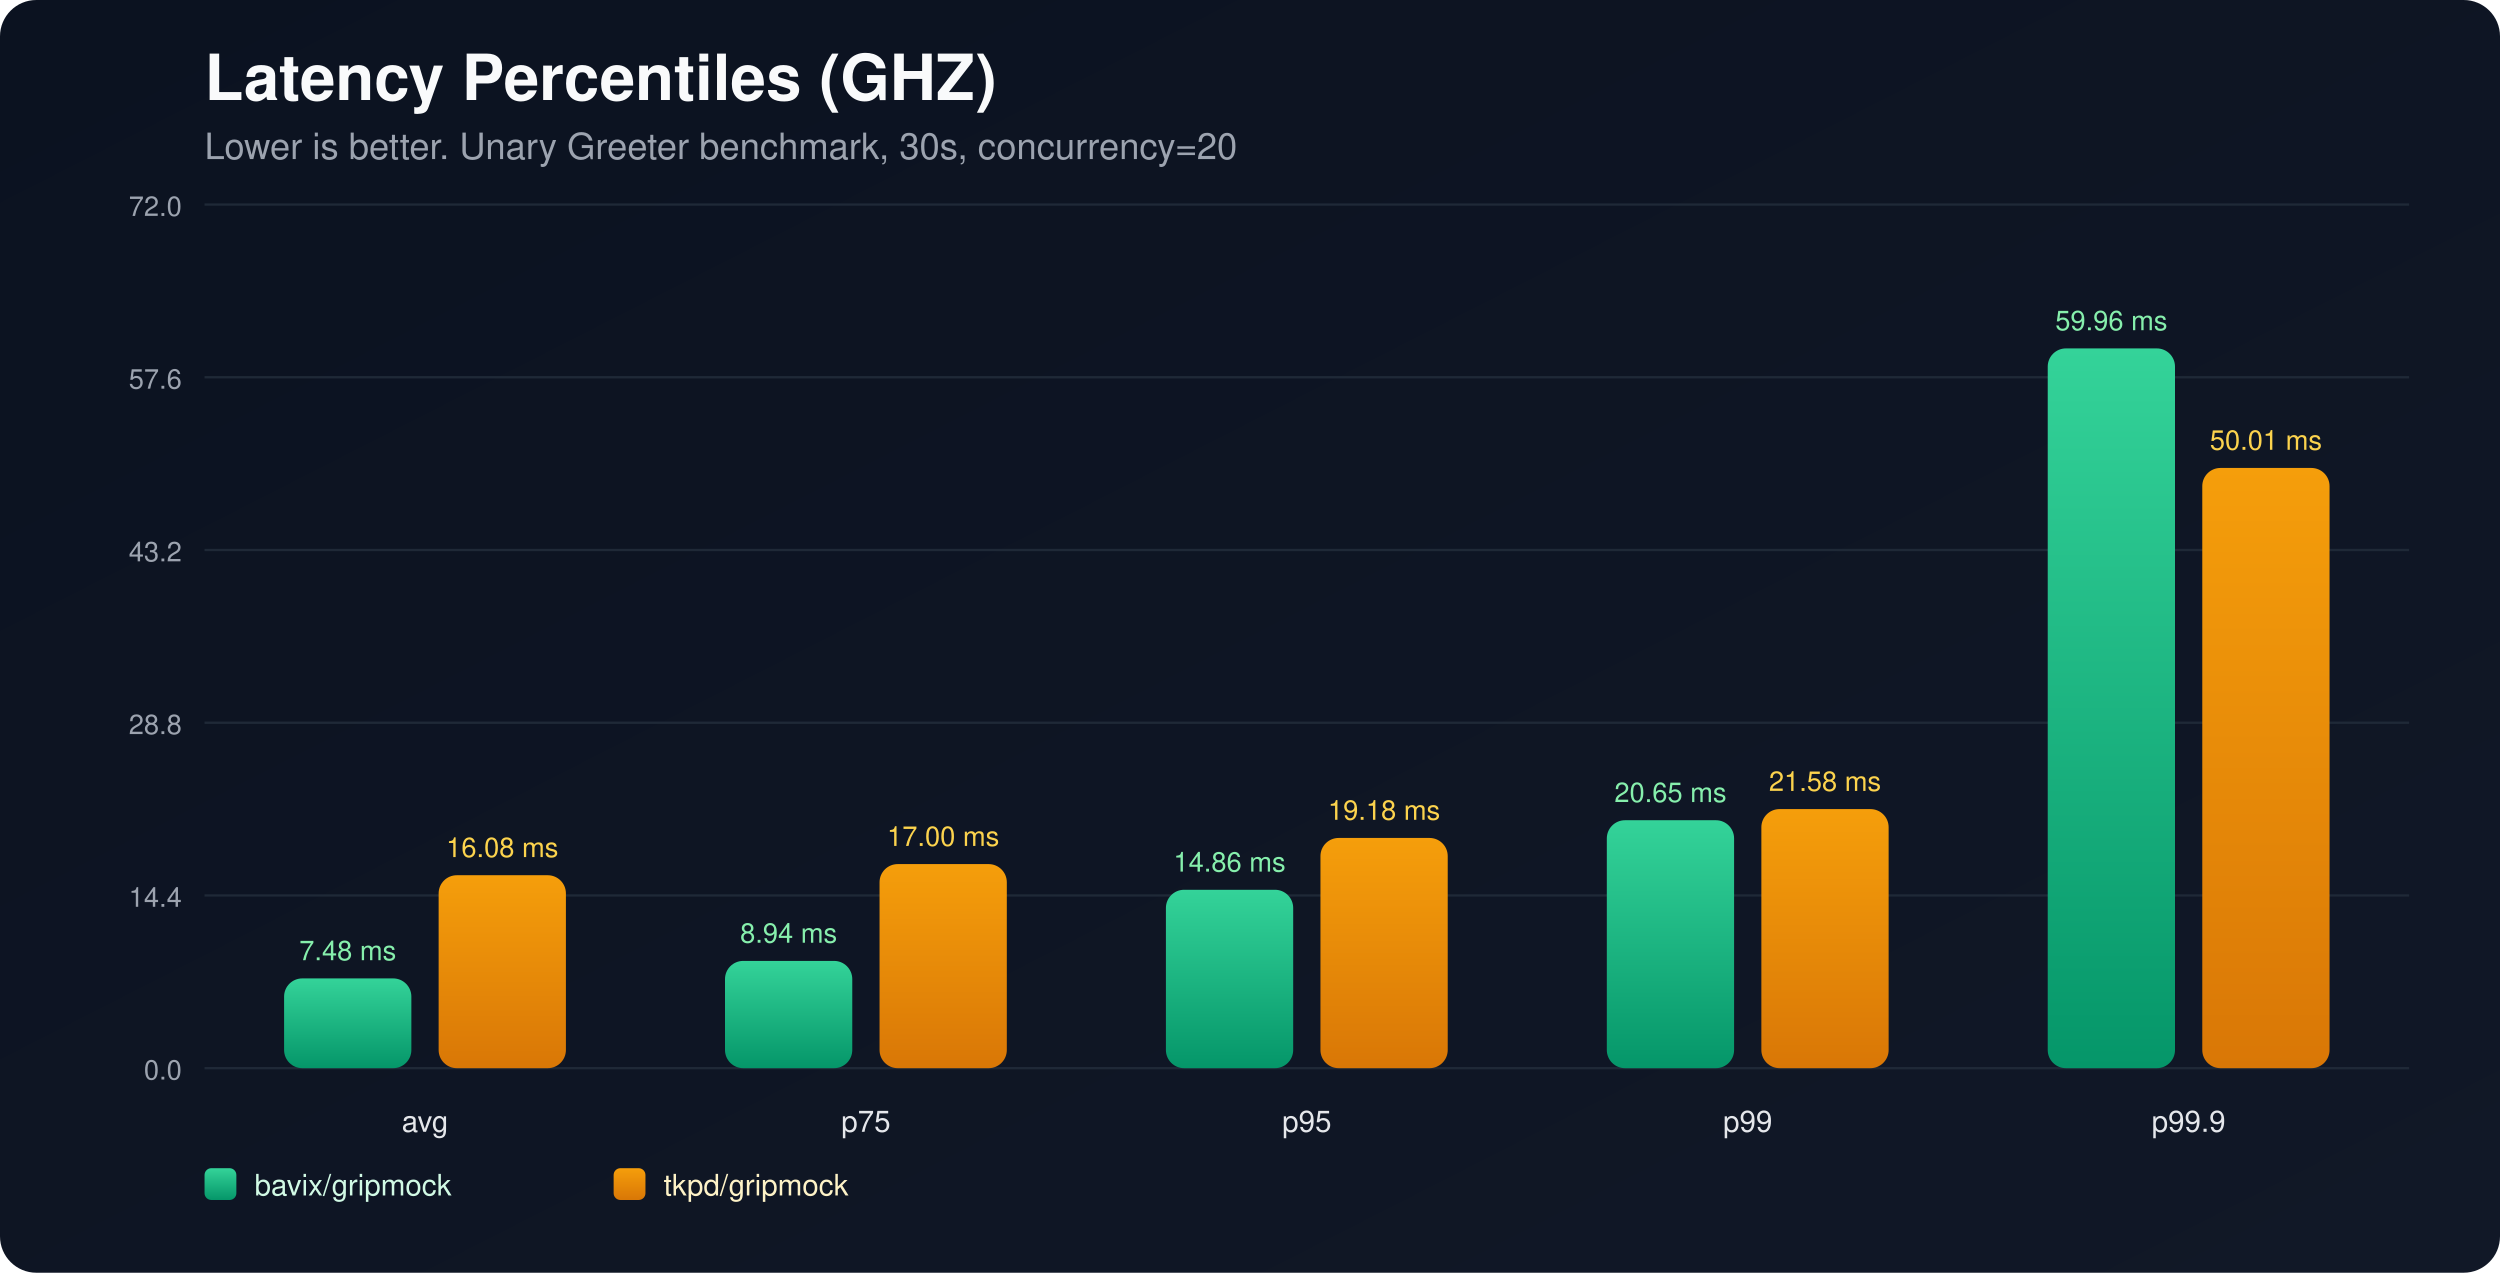
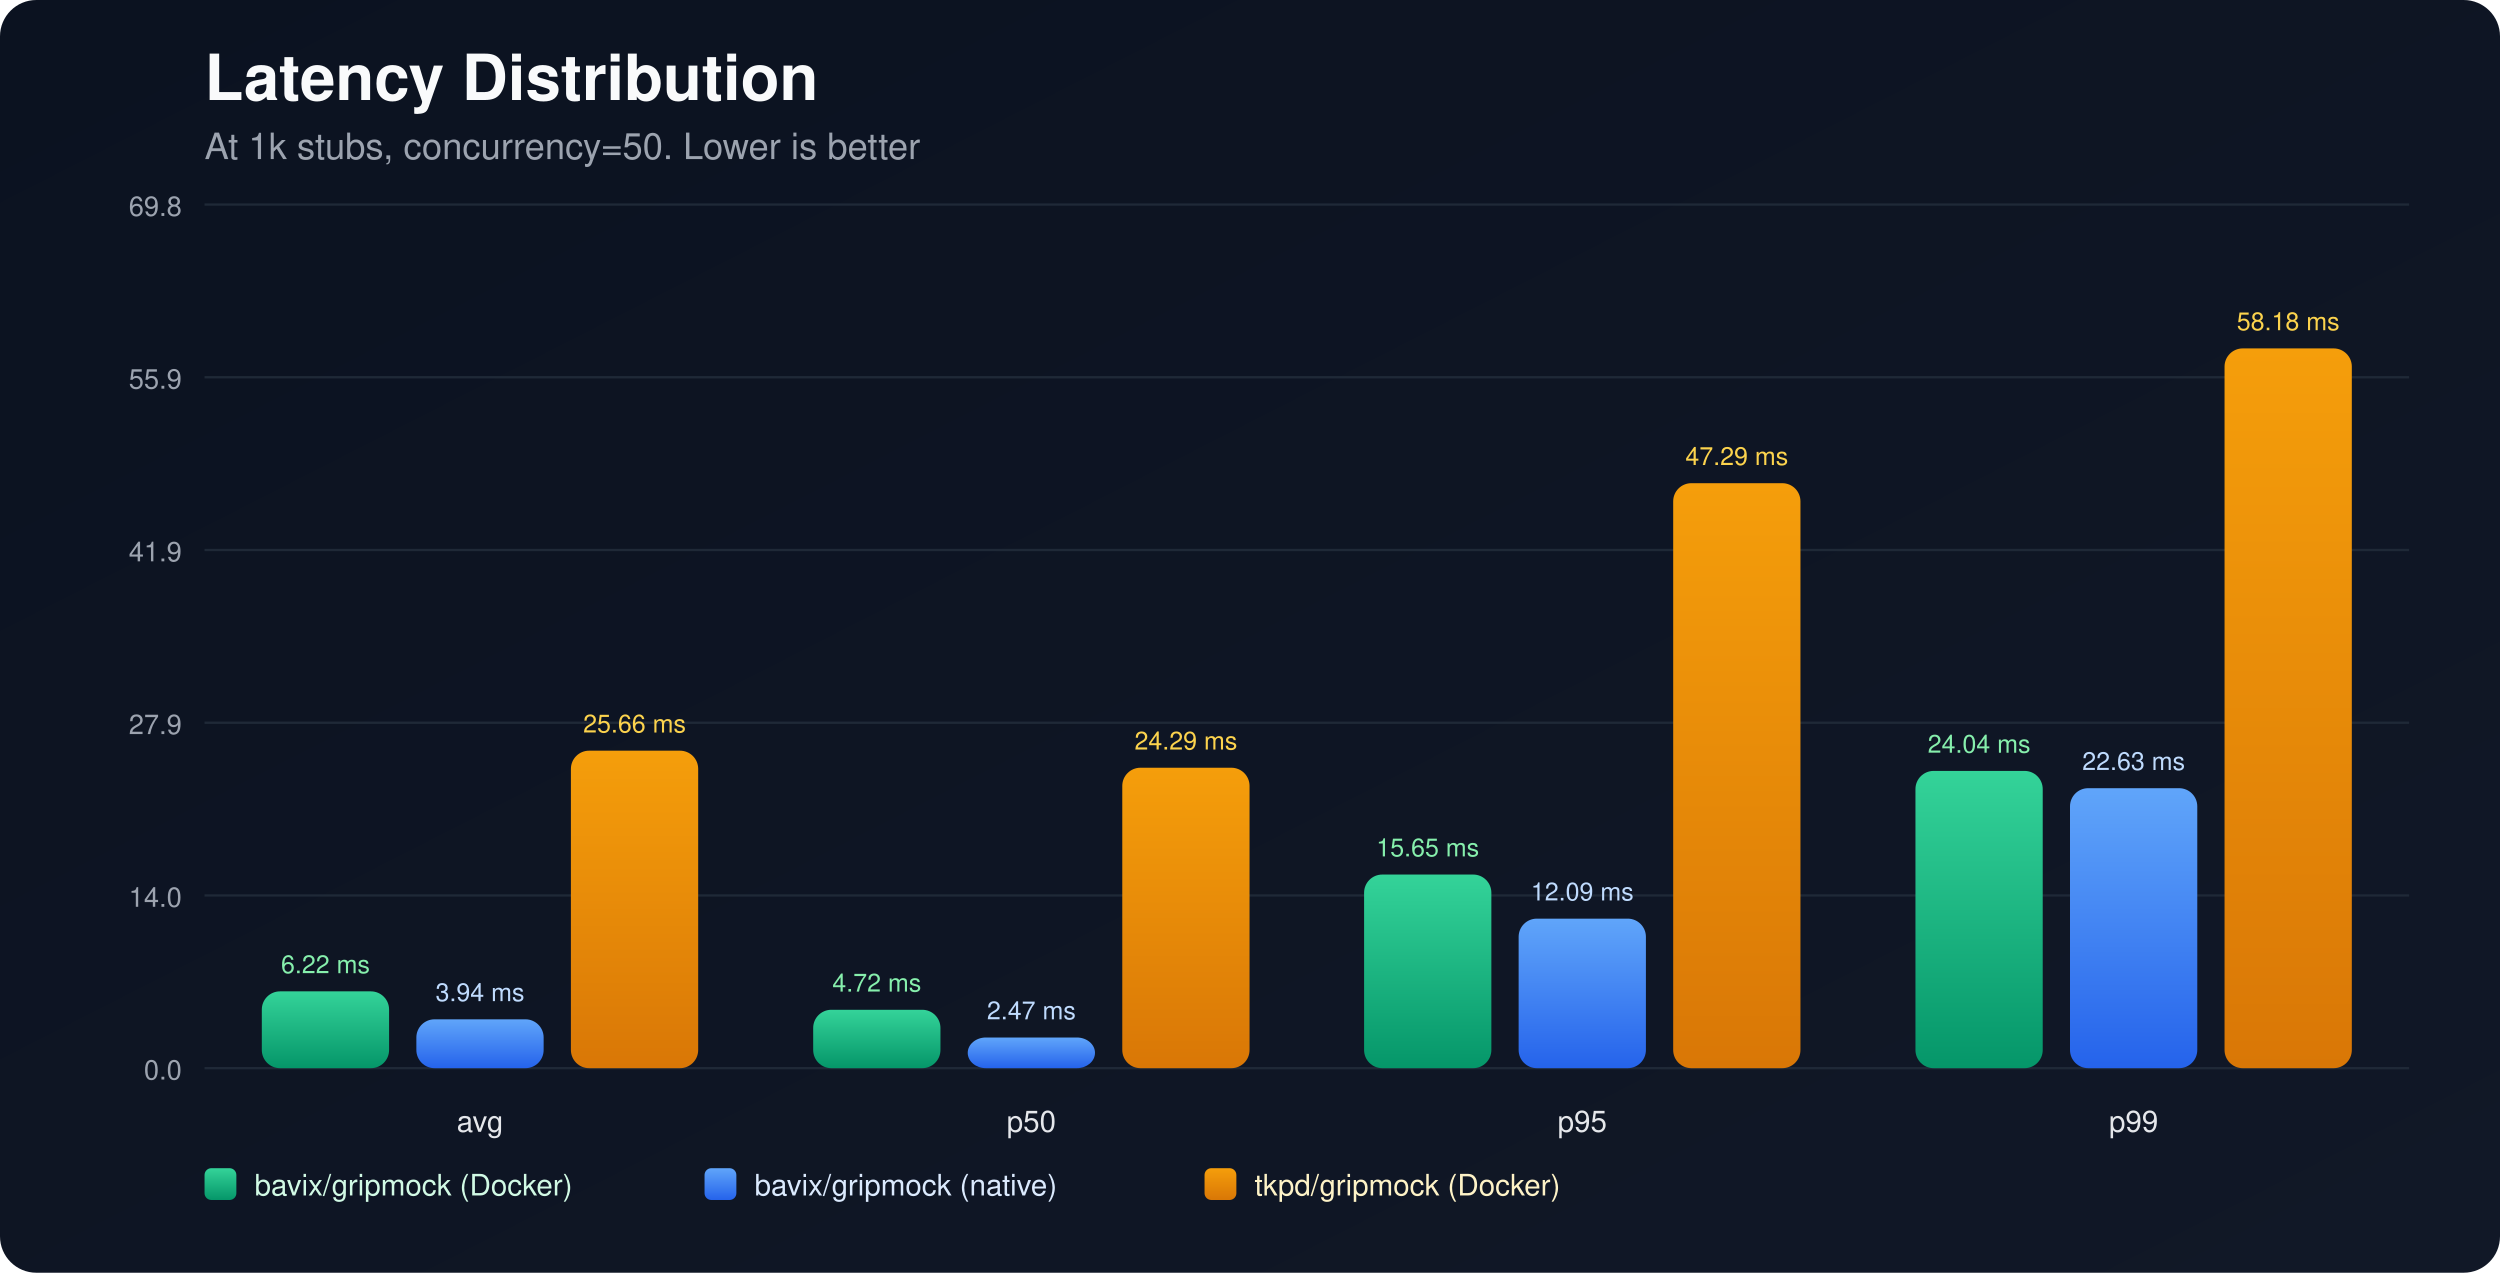
<svg xmlns="http://www.w3.org/2000/svg" width="1100" height="560" viewBox="0 0 1100 560">
  <defs>
    <linearGradient id="bg" x1="0" y1="0" x2="1" y2="1">
      <stop offset="0%" stop-color="#0b1220" />
      <stop offset="100%" stop-color="#111827" />
    </linearGradient>
    <linearGradient id="bavix" x1="0" y1="0" x2="0" y2="1">
      <stop offset="0%" stop-color="#34d399" />
      <stop offset="100%" stop-color="#059669" />
    </linearGradient>
+     <linearGradient id="native" x1="0" y1="0" x2="0" y2="1">
+       <stop offset="0%" stop-color="#60a5fa" />
+       <stop offset="100%" stop-color="#2563eb" />
+     </linearGradient>
    <linearGradient id="tkpd" x1="0" y1="0" x2="0" y2="1">
      <stop offset="0%" stop-color="#f59e0b" />
      <stop offset="100%" stop-color="#d97706" />
    </linearGradient>
  </defs>
  <rect x="0" y="0" width="1100" height="560" fill="url(#bg)" rx="16" />
-   <text x="90" y="44" fill="#f9fafb" font-size="28" font-family="-apple-system,BlinkMacSystemFont,Segoe UI,Helvetica,Arial,sans-serif" font-weight="700">Latency Percentiles (GHZ)</text>
-   <text x="90" y="70" fill="#9ca3af" font-size="16" font-family="-apple-system,BlinkMacSystemFont,Segoe UI,Helvetica,Arial,sans-serif">Lower is better. Unary Greeter benchmark, 30s, concurrency=20</text>
-   <line x1="90" y1="90.0" x2="1060" y2="90.0" stroke="#1f2937" stroke-width="1" />
-   <text x="80" y="95.0" text-anchor="end" fill="#9ca3af" font-size="12" font-family="-apple-system,BlinkMacSystemFont,Segoe UI,Helvetica,Arial,sans-serif">72.0</text>
-   <line x1="90" y1="166.0" x2="1060" y2="166.0" stroke="#1f2937" stroke-width="1" />
-   <text x="80" y="171.0" text-anchor="end" fill="#9ca3af" font-size="12" font-family="-apple-system,BlinkMacSystemFont,Segoe UI,Helvetica,Arial,sans-serif">57.6</text>
-   <line x1="90" y1="242.0" x2="1060" y2="242.0" stroke="#1f2937" stroke-width="1" />
-   <text x="80" y="247.0" text-anchor="end" fill="#9ca3af" font-size="12" font-family="-apple-system,BlinkMacSystemFont,Segoe UI,Helvetica,Arial,sans-serif">43.2</text>
-   <line x1="90" y1="318.0" x2="1060" y2="318.0" stroke="#1f2937" stroke-width="1" />
-   <text x="80" y="323.0" text-anchor="end" fill="#9ca3af" font-size="12" font-family="-apple-system,BlinkMacSystemFont,Segoe UI,Helvetica,Arial,sans-serif">28.8</text>
-   <line x1="90" y1="394.0" x2="1060" y2="394.0" stroke="#1f2937" stroke-width="1" />
-   <text x="80" y="399.0" text-anchor="end" fill="#9ca3af" font-size="12" font-family="-apple-system,BlinkMacSystemFont,Segoe UI,Helvetica,Arial,sans-serif">14.4</text>
-   <line x1="90" y1="470.0" x2="1060" y2="470.0" stroke="#1f2937" stroke-width="1" />
-   <text x="80" y="475.0" text-anchor="end" fill="#9ca3af" font-size="12" font-family="-apple-system,BlinkMacSystemFont,Segoe UI,Helvetica,Arial,sans-serif">0.0</text>
-   <rect x="125.0" y="430.5" width="56.0" height="39.5" fill="url(#bavix)" rx="8" />
-   <rect x="193.0" y="385.1" width="56.0" height="84.9" fill="url(#tkpd)" rx="8" />
-   <text x="187.0" y="498" text-anchor="middle" fill="#e5e7eb" font-size="13" font-family="-apple-system,BlinkMacSystemFont,Segoe UI,Helvetica,Arial,sans-serif">avg</text>
-   <text x="153.0" y="422.5" text-anchor="middle" fill="#86efac" font-size="12" font-family="-apple-system,BlinkMacSystemFont,Segoe UI,Helvetica,Arial,sans-serif">7.48 ms</text>
-   <text x="221.0" y="377.1" text-anchor="middle" fill="#fcd34d" font-size="12" font-family="-apple-system,BlinkMacSystemFont,Segoe UI,Helvetica,Arial,sans-serif">16.08 ms</text>
-   <rect x="319.0" y="422.8" width="56.0" height="47.2" fill="url(#bavix)" rx="8" />
-   <rect x="387.0" y="380.2" width="56.0" height="89.8" fill="url(#tkpd)" rx="8" />
-   <text x="381.0" y="498" text-anchor="middle" fill="#e5e7eb" font-size="13" font-family="-apple-system,BlinkMacSystemFont,Segoe UI,Helvetica,Arial,sans-serif">p75</text>
-   <text x="347.0" y="414.8" text-anchor="middle" fill="#86efac" font-size="12" font-family="-apple-system,BlinkMacSystemFont,Segoe UI,Helvetica,Arial,sans-serif">8.94 ms</text>
-   <text x="415.0" y="372.2" text-anchor="middle" fill="#fcd34d" font-size="12" font-family="-apple-system,BlinkMacSystemFont,Segoe UI,Helvetica,Arial,sans-serif">17.00 ms</text>
-   <rect x="513.0" y="391.5" width="56.0" height="78.5" fill="url(#bavix)" rx="8" />
-   <rect x="581.0" y="368.7" width="56.0" height="101.3" fill="url(#tkpd)" rx="8" />
-   <text x="575.0" y="498" text-anchor="middle" fill="#e5e7eb" font-size="13" font-family="-apple-system,BlinkMacSystemFont,Segoe UI,Helvetica,Arial,sans-serif">p95</text>
-   <text x="541.0" y="383.5" text-anchor="middle" fill="#86efac" font-size="12" font-family="-apple-system,BlinkMacSystemFont,Segoe UI,Helvetica,Arial,sans-serif">14.86 ms</text>
-   <text x="609.0" y="360.7" text-anchor="middle" fill="#fcd34d" font-size="12" font-family="-apple-system,BlinkMacSystemFont,Segoe UI,Helvetica,Arial,sans-serif">19.18 ms</text>
-   <rect x="707.0" y="360.9" width="56.0" height="109.1" fill="url(#bavix)" rx="8" />
-   <rect x="775.0" y="356.0" width="56.0" height="114.0" fill="url(#tkpd)" rx="8" />
-   <text x="769.0" y="498" text-anchor="middle" fill="#e5e7eb" font-size="13" font-family="-apple-system,BlinkMacSystemFont,Segoe UI,Helvetica,Arial,sans-serif">p99</text>
-   <text x="735.0" y="352.9" text-anchor="middle" fill="#86efac" font-size="12" font-family="-apple-system,BlinkMacSystemFont,Segoe UI,Helvetica,Arial,sans-serif">20.65 ms</text>
-   <text x="803.0" y="348.0" text-anchor="middle" fill="#fcd34d" font-size="12" font-family="-apple-system,BlinkMacSystemFont,Segoe UI,Helvetica,Arial,sans-serif">21.58 ms</text>
-   <rect x="901.0" y="153.3" width="56.0" height="316.7" fill="url(#bavix)" rx="8" />
-   <rect x="969.0" y="205.9" width="56.0" height="264.1" fill="url(#tkpd)" rx="8" />
-   <text x="963.0" y="498" text-anchor="middle" fill="#e5e7eb" font-size="13" font-family="-apple-system,BlinkMacSystemFont,Segoe UI,Helvetica,Arial,sans-serif">p99.9</text>
-   <text x="929.0" y="145.3" text-anchor="middle" fill="#86efac" font-size="12" font-family="-apple-system,BlinkMacSystemFont,Segoe UI,Helvetica,Arial,sans-serif">59.96 ms</text>
-   <text x="997.0" y="197.9" text-anchor="middle" fill="#fcd34d" font-size="12" font-family="-apple-system,BlinkMacSystemFont,Segoe UI,Helvetica,Arial,sans-serif">50.01 ms</text>
+   <text x="90" y="44" fill="#f9fafb" font-size="28" font-family="-apple-system,BlinkMacSystemFont,Segoe UI,Helvetica,Arial,sans-serif" font-weight="700">Latency Distribution</text>
+   <text x="90" y="70" fill="#9ca3af" font-size="16" font-family="-apple-system,BlinkMacSystemFont,Segoe UI,Helvetica,Arial,sans-serif">At 1k stubs, concurrency=50. Lower is better</text>
+   <line x1="90.0" y1="90.0" x2="1060.0" y2="90.0" stroke="#1f2937" stroke-width="1" />
+   <text x="80.0" y="95.0" text-anchor="end" fill="#9ca3af" font-size="12" font-family="-apple-system,BlinkMacSystemFont,Segoe UI,Helvetica,Arial,sans-serif">69.8</text>
+   <line x1="90.0" y1="166.0" x2="1060.0" y2="166.0" stroke="#1f2937" stroke-width="1" />
+   <text x="80.0" y="171.0" text-anchor="end" fill="#9ca3af" font-size="12" font-family="-apple-system,BlinkMacSystemFont,Segoe UI,Helvetica,Arial,sans-serif">55.9</text>
+   <line x1="90.0" y1="242.0" x2="1060.0" y2="242.0" stroke="#1f2937" stroke-width="1" />
+   <text x="80.0" y="247.0" text-anchor="end" fill="#9ca3af" font-size="12" font-family="-apple-system,BlinkMacSystemFont,Segoe UI,Helvetica,Arial,sans-serif">41.9</text>
+   <line x1="90.0" y1="318.0" x2="1060.0" y2="318.0" stroke="#1f2937" stroke-width="1" />
+   <text x="80.0" y="323.0" text-anchor="end" fill="#9ca3af" font-size="12" font-family="-apple-system,BlinkMacSystemFont,Segoe UI,Helvetica,Arial,sans-serif">27.9</text>
+   <line x1="90.0" y1="394.0" x2="1060.0" y2="394.0" stroke="#1f2937" stroke-width="1" />
+   <text x="80.0" y="399.0" text-anchor="end" fill="#9ca3af" font-size="12" font-family="-apple-system,BlinkMacSystemFont,Segoe UI,Helvetica,Arial,sans-serif">14.0</text>
+   <line x1="90.0" y1="470.0" x2="1060.0" y2="470.0" stroke="#1f2937" stroke-width="1" />
+   <text x="80.0" y="475.0" text-anchor="end" fill="#9ca3af" font-size="12" font-family="-apple-system,BlinkMacSystemFont,Segoe UI,Helvetica,Arial,sans-serif">0.0</text>
+   <rect x="115.2" y="436.2" width="56.0" height="33.8" fill="url(#bavix)" rx="8" />
+   <text x="143.2" y="428.2" text-anchor="middle" fill="#86efac" font-size="11" font-family="-apple-system,BlinkMacSystemFont,Segoe UI,Helvetica,Arial,sans-serif">6.22 ms</text>
+   <rect x="183.2" y="448.5" width="56.0" height="21.5" fill="url(#native)" rx="8" />
+   <text x="211.2" y="440.5" text-anchor="middle" fill="#bfdbfe" font-size="11" font-family="-apple-system,BlinkMacSystemFont,Segoe UI,Helvetica,Arial,sans-serif">3.94 ms</text>
+   <rect x="251.2" y="330.3" width="56.0" height="139.7" fill="url(#tkpd)" rx="8" />
+   <text x="279.2" y="322.3" text-anchor="middle" fill="#fcd34d" font-size="11" font-family="-apple-system,BlinkMacSystemFont,Segoe UI,Helvetica,Arial,sans-serif">25.66 ms</text>
+   <text x="211.2" y="498" text-anchor="middle" fill="#e5e7eb" font-size="13" font-family="-apple-system,BlinkMacSystemFont,Segoe UI,Helvetica,Arial,sans-serif">avg</text>
+   <rect x="357.8" y="444.3" width="56.0" height="25.7" fill="url(#bavix)" rx="8" />
+   <text x="385.8" y="436.3" text-anchor="middle" fill="#86efac" font-size="11" font-family="-apple-system,BlinkMacSystemFont,Segoe UI,Helvetica,Arial,sans-serif">4.72 ms</text>
+   <rect x="425.8" y="456.5" width="56.0" height="13.5" fill="url(#native)" rx="8" />
+   <text x="453.8" y="448.5" text-anchor="middle" fill="#bfdbfe" font-size="11" font-family="-apple-system,BlinkMacSystemFont,Segoe UI,Helvetica,Arial,sans-serif">2.47 ms</text>
+   <rect x="493.8" y="337.8" width="56.0" height="132.2" fill="url(#tkpd)" rx="8" />
+   <text x="521.8" y="329.8" text-anchor="middle" fill="#fcd34d" font-size="11" font-family="-apple-system,BlinkMacSystemFont,Segoe UI,Helvetica,Arial,sans-serif">24.29 ms</text>
+   <text x="453.8" y="498" text-anchor="middle" fill="#e5e7eb" font-size="13" font-family="-apple-system,BlinkMacSystemFont,Segoe UI,Helvetica,Arial,sans-serif">p50</text>
+   <rect x="600.2" y="384.8" width="56.0" height="85.2" fill="url(#bavix)" rx="8" />
+   <text x="628.2" y="376.8" text-anchor="middle" fill="#86efac" font-size="11" font-family="-apple-system,BlinkMacSystemFont,Segoe UI,Helvetica,Arial,sans-serif">15.65 ms</text>
+   <rect x="668.2" y="404.2" width="56.0" height="65.8" fill="url(#native)" rx="8" />
+   <text x="696.2" y="396.2" text-anchor="middle" fill="#bfdbfe" font-size="11" font-family="-apple-system,BlinkMacSystemFont,Segoe UI,Helvetica,Arial,sans-serif">12.09 ms</text>
+   <rect x="736.2" y="212.6" width="56.0" height="257.4" fill="url(#tkpd)" rx="8" />
+   <text x="764.2" y="204.6" text-anchor="middle" fill="#fcd34d" font-size="11" font-family="-apple-system,BlinkMacSystemFont,Segoe UI,Helvetica,Arial,sans-serif">47.29 ms</text>
+   <text x="696.2" y="498" text-anchor="middle" fill="#e5e7eb" font-size="13" font-family="-apple-system,BlinkMacSystemFont,Segoe UI,Helvetica,Arial,sans-serif">p95</text>
+   <rect x="842.8" y="339.2" width="56.0" height="130.8" fill="url(#bavix)" rx="8" />
+   <text x="870.8" y="331.2" text-anchor="middle" fill="#86efac" font-size="11" font-family="-apple-system,BlinkMacSystemFont,Segoe UI,Helvetica,Arial,sans-serif">24.04 ms</text>
+   <rect x="910.8" y="346.8" width="56.0" height="123.2" fill="url(#native)" rx="8" />
+   <text x="938.8" y="338.8" text-anchor="middle" fill="#bfdbfe" font-size="11" font-family="-apple-system,BlinkMacSystemFont,Segoe UI,Helvetica,Arial,sans-serif">22.63 ms</text>
+   <rect x="978.8" y="153.3" width="56.0" height="316.7" fill="url(#tkpd)" rx="8" />
+   <text x="1006.8" y="145.3" text-anchor="middle" fill="#fcd34d" font-size="11" font-family="-apple-system,BlinkMacSystemFont,Segoe UI,Helvetica,Arial,sans-serif">58.18 ms</text>
+   <text x="938.8" y="498" text-anchor="middle" fill="#e5e7eb" font-size="13" font-family="-apple-system,BlinkMacSystemFont,Segoe UI,Helvetica,Arial,sans-serif">p99</text>
  <rect x="90" y="514" width="14" height="14" fill="url(#bavix)" rx="3" />
-   <text x="112" y="526" fill="#d1fae5" font-size="13" font-family="-apple-system,BlinkMacSystemFont,Segoe UI,Helvetica,Arial,sans-serif">bavix/gripmock</text>
-   <rect x="270" y="514" width="14" height="14" fill="url(#tkpd)" rx="3" />
-   <text x="292" y="526" fill="#fef3c7" font-size="13" font-family="-apple-system,BlinkMacSystemFont,Segoe UI,Helvetica,Arial,sans-serif">tkpd/gripmock</text>
+   <text x="112" y="526" fill="#d1fae5" font-size="13" font-family="-apple-system,BlinkMacSystemFont,Segoe UI,Helvetica,Arial,sans-serif">bavix/gripmock (Docker)</text>
+   <rect x="310" y="514" width="14" height="14" fill="url(#native)" rx="3" />
+   <text x="332" y="526" fill="#dbeafe" font-size="13" font-family="-apple-system,BlinkMacSystemFont,Segoe UI,Helvetica,Arial,sans-serif">bavix/gripmock (native)</text>
+   <rect x="530" y="514" width="14" height="14" fill="url(#tkpd)" rx="3" />
+   <text x="552" y="526" fill="#fef3c7" font-size="13" font-family="-apple-system,BlinkMacSystemFont,Segoe UI,Helvetica,Arial,sans-serif">tkpd/gripmock (Docker)</text>
</svg>
